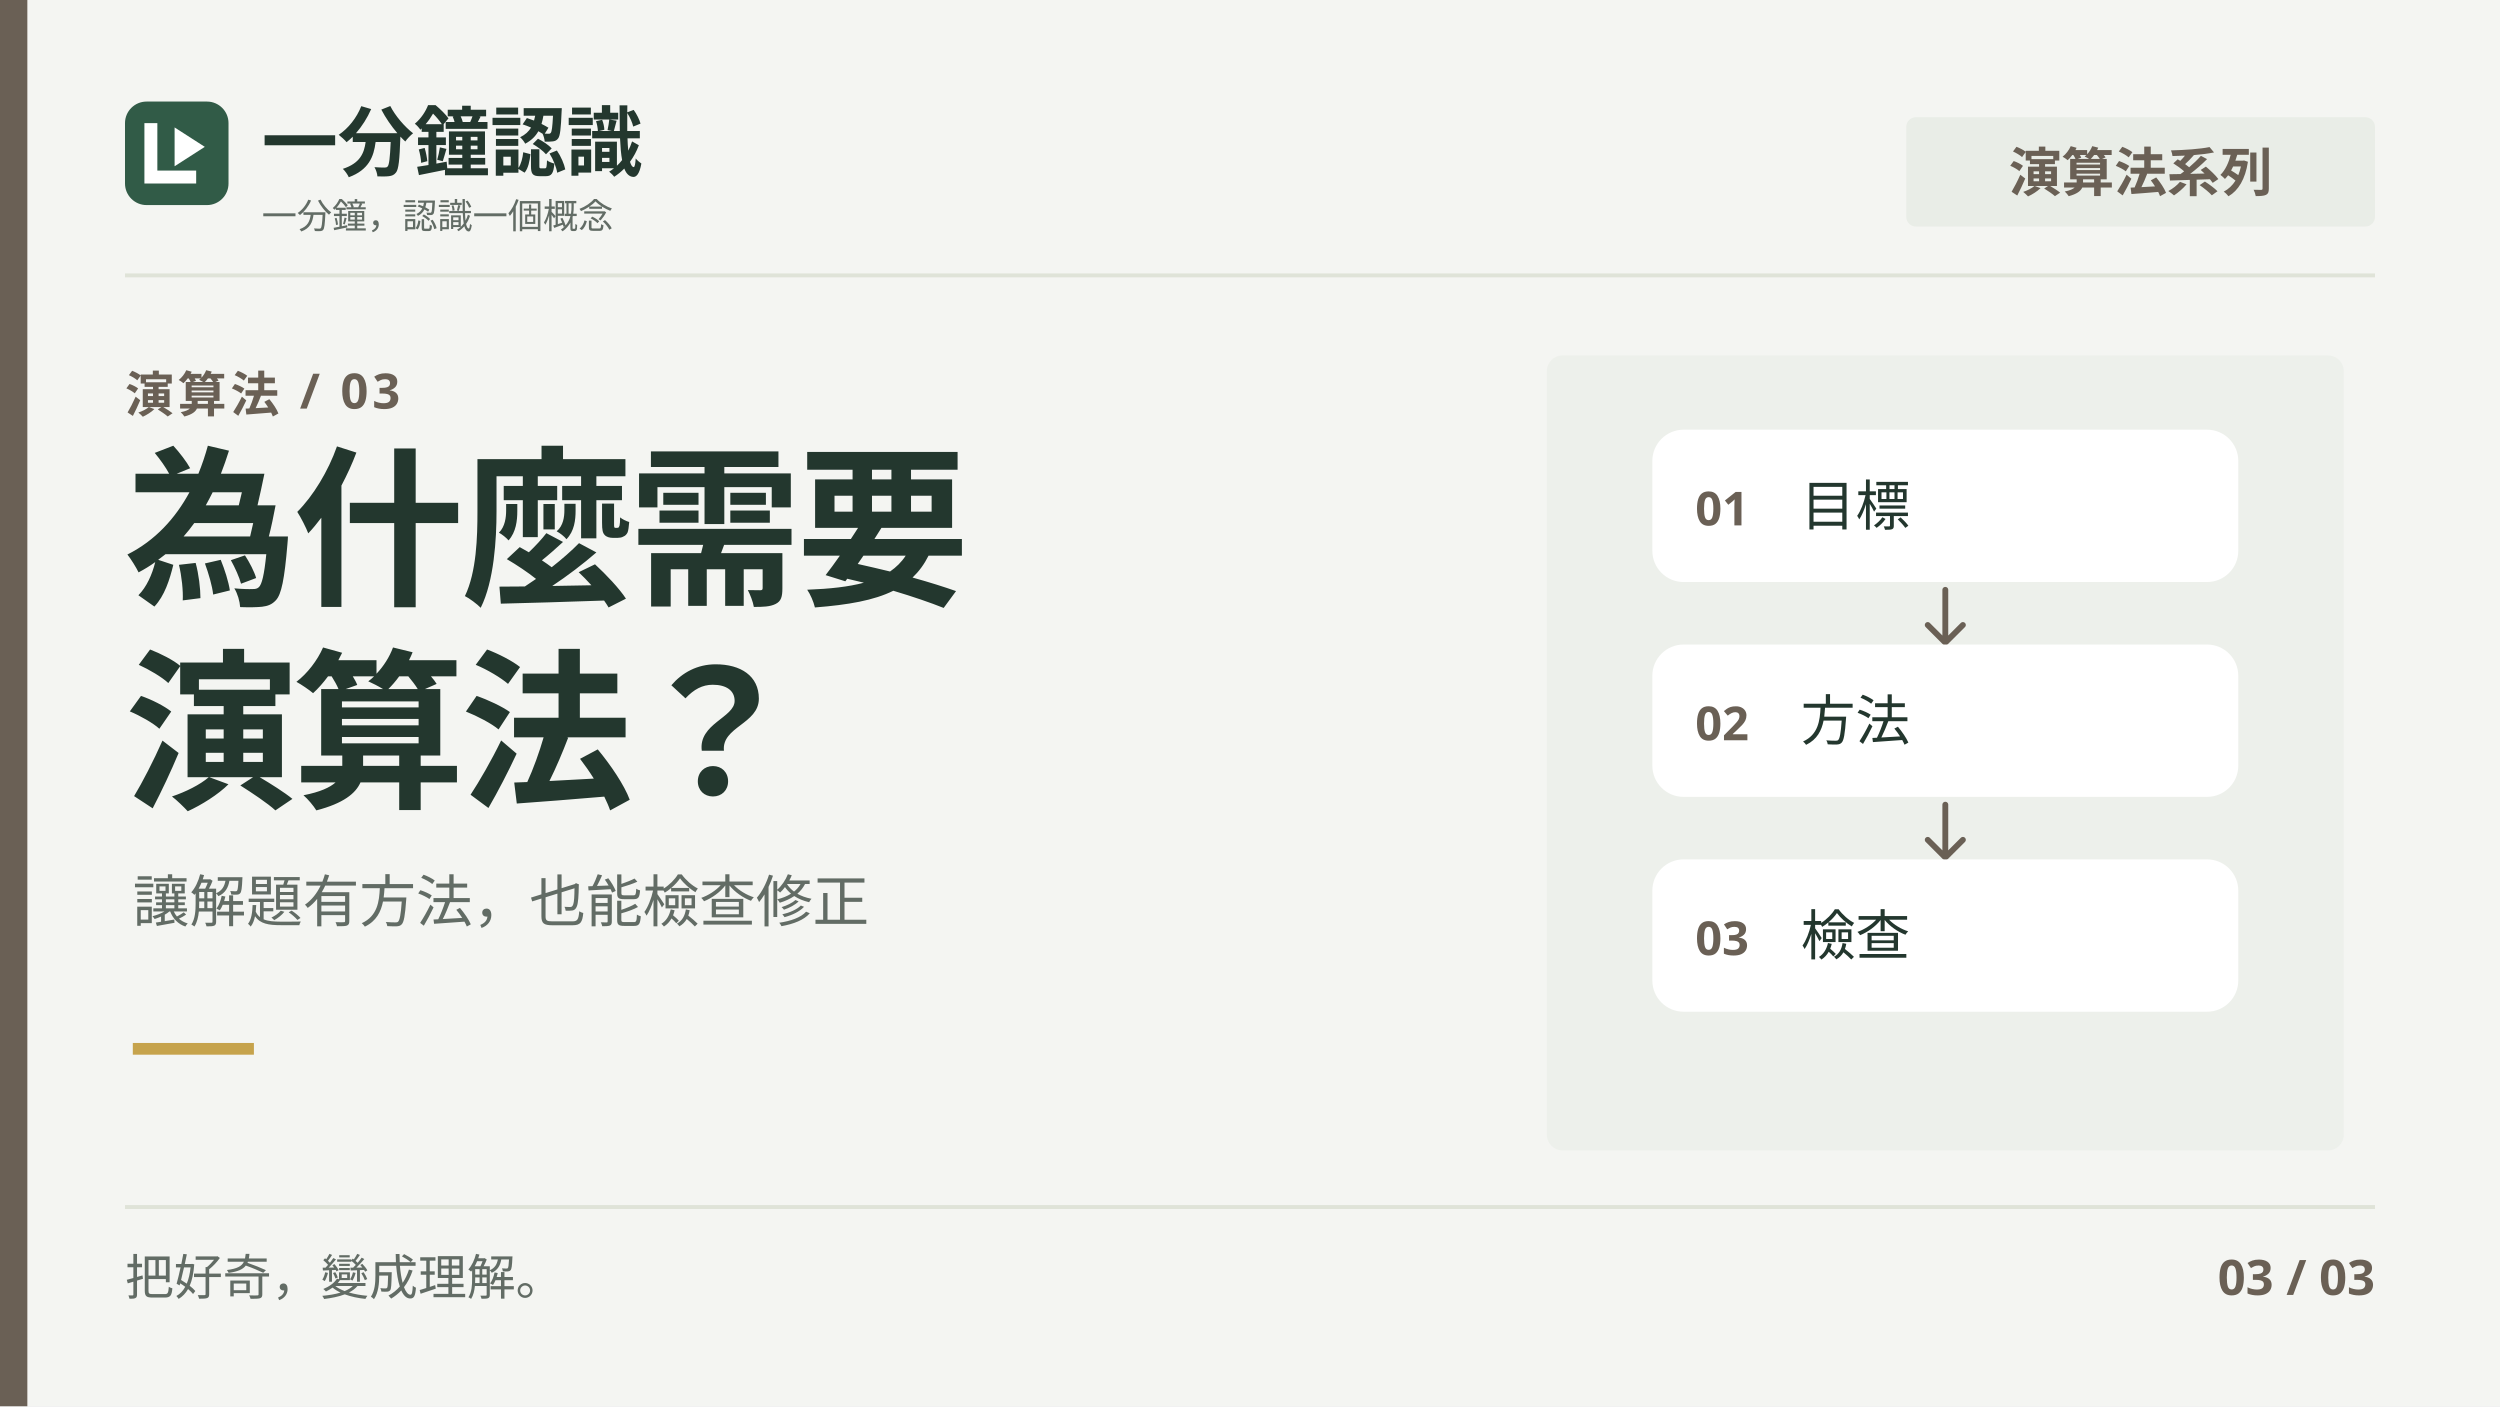
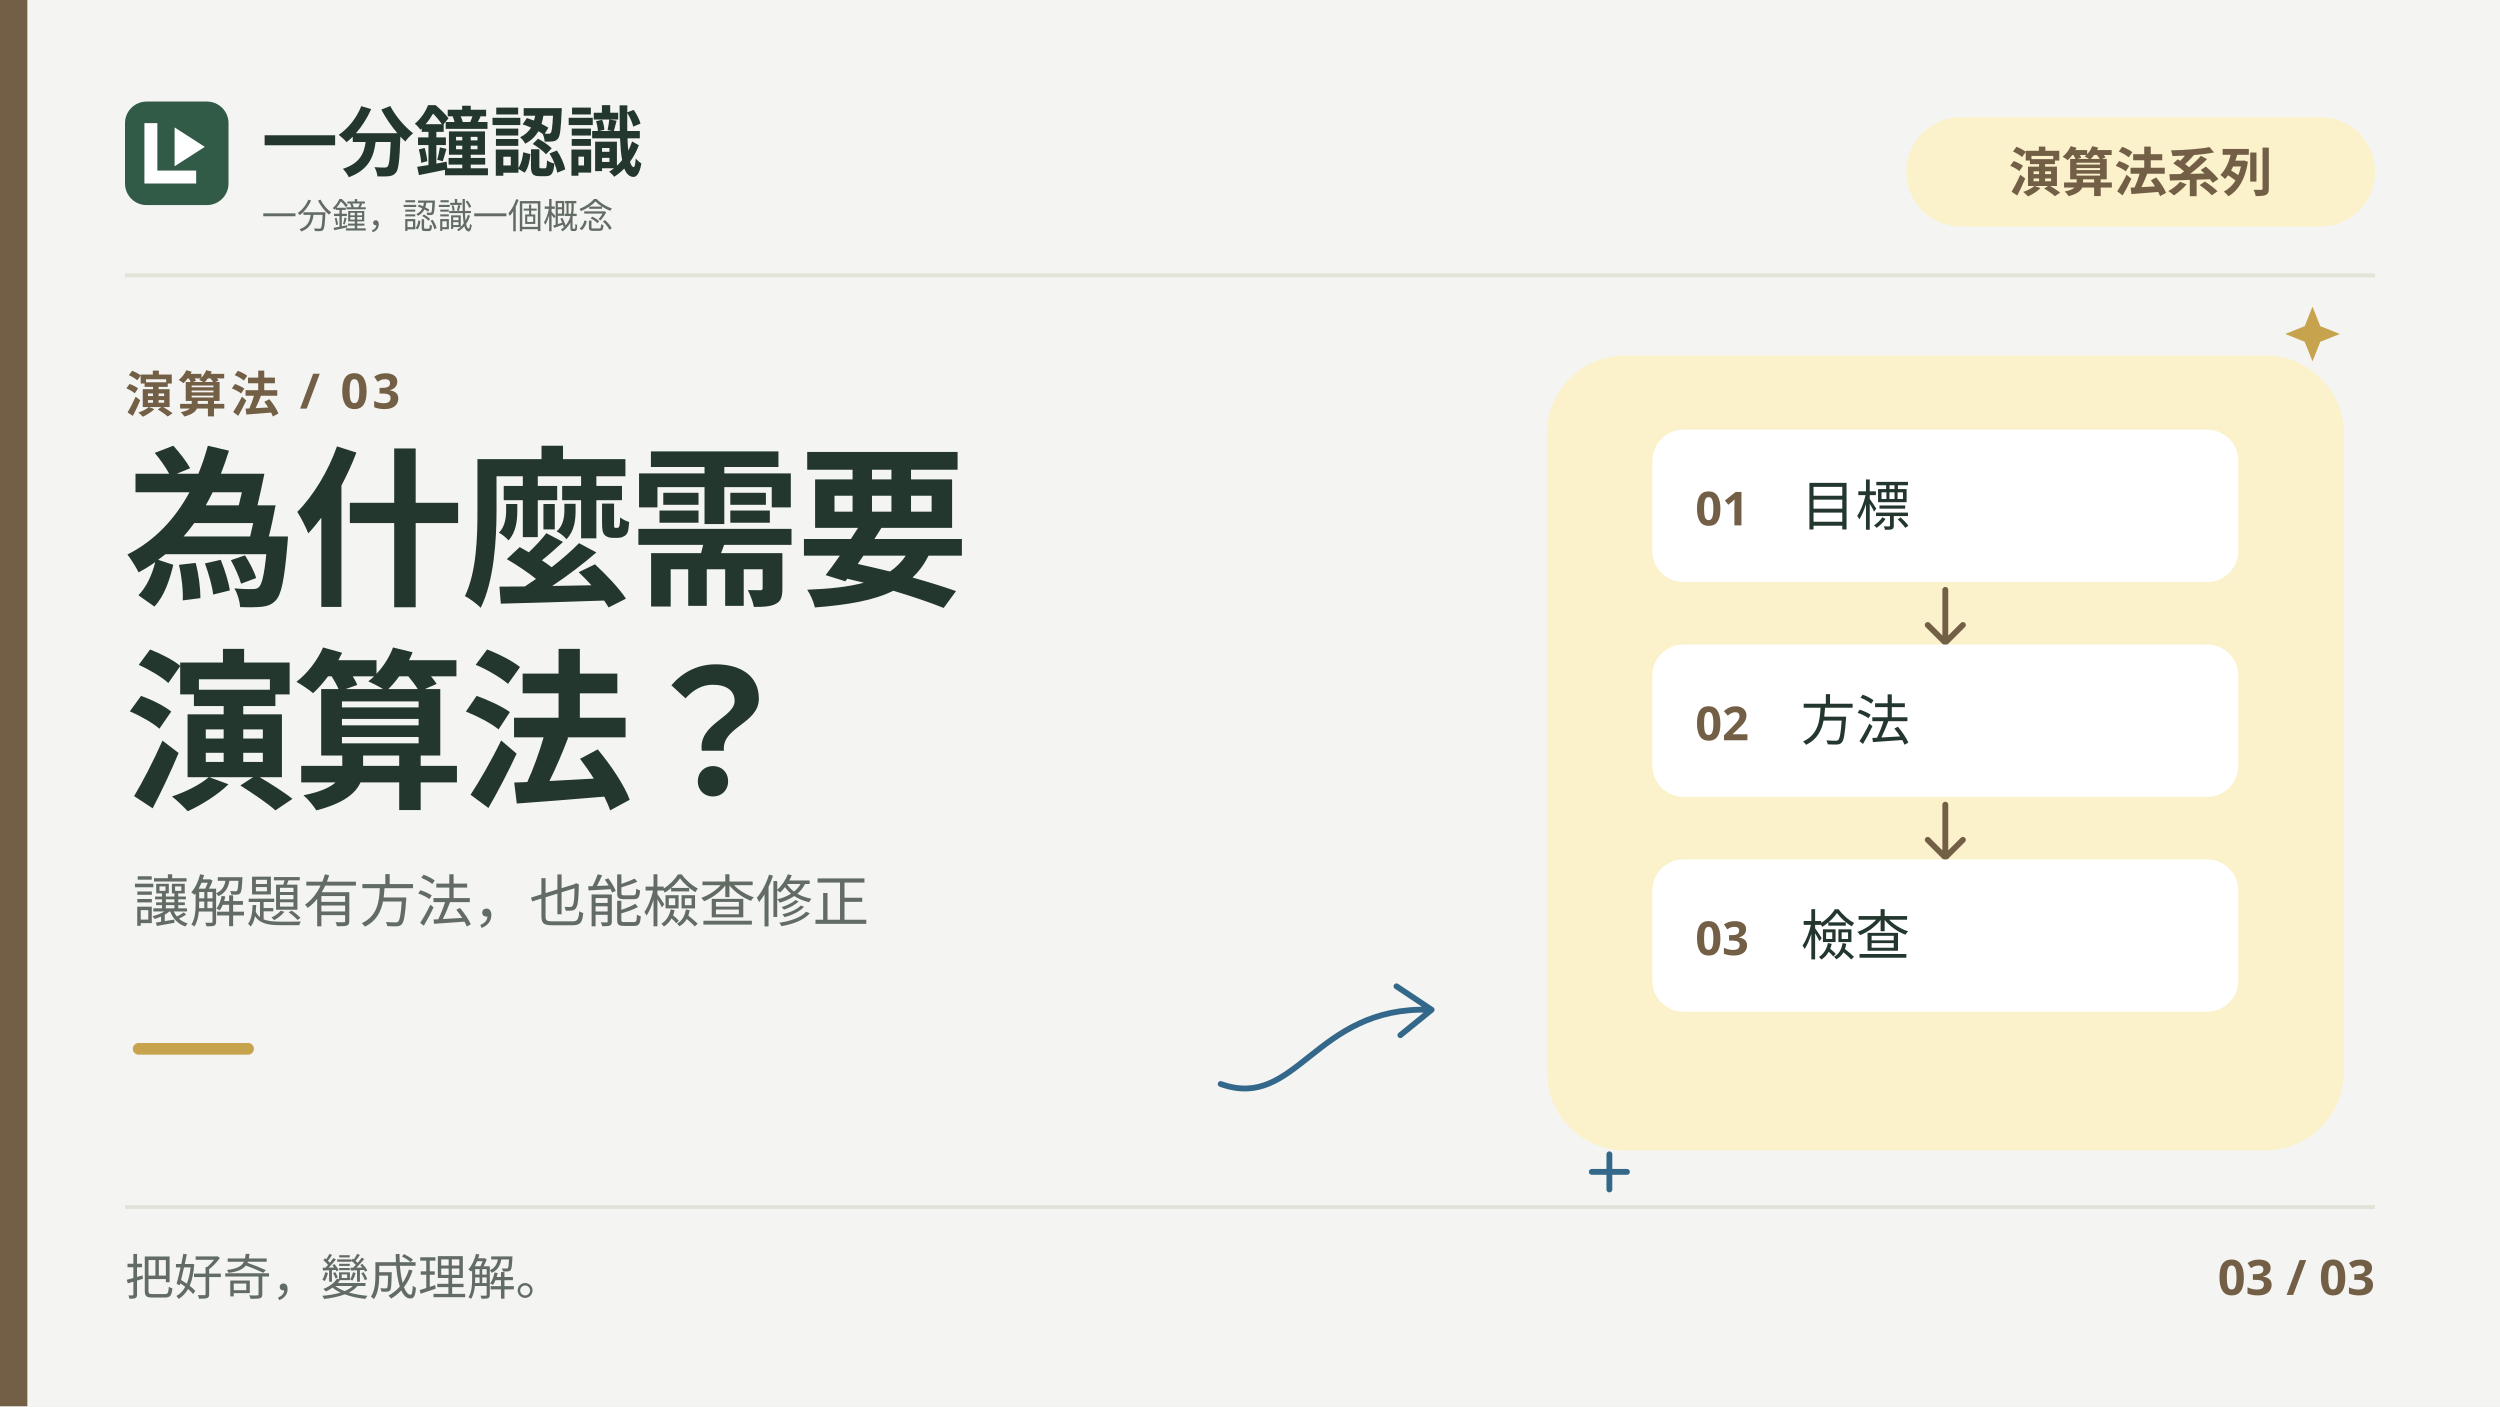
<svg xmlns="http://www.w3.org/2000/svg" width="1280" height="720" viewBox="0 0 1280 720" role="img" aria-labelledby="title desc">
  <g font-family="Microsoft JhengHei, PingFang TC, Noto Sans TC, sans-serif">
    <rect x="0" y="0" width="1280" height="720" rx="0" fill="#f4f5f2" />
-     <rect x="0" y="0" width="14" height="720" rx="0" fill="#6a6055" />
+     <rect x="0" y="0" width="14" height="720" rx="0" fill="#735e46" />
    <path d="M64 141h1152M64 618h1152" stroke="#dfe3d8" stroke-width="2" />
    <svg x="64" y="52" width="53" height="53" viewBox="0 0 48 48">
      <rect width="48" height="48" rx="10" fill="#315b47" />
      <path d="M15 10v22h18v6H9V10z" fill="#ffffff" />
      <path d="m23 12 14 9-14 9z" fill="#ffffff" />
    </svg>
    <text x="134" y="87" font-size="39" fill="#23372e" font-weight="800">一分鐘認識</text>
    <text x="134" y="117" font-size="18" fill="#626c65">一分鐘，認識一個概念</text>
-     <rect x="976" y="60" width="240" height="56" rx="5" fill="#e9ede7" />
-     <text x="1096" y="98" font-size="27" fill="#6a6055" text-anchor="middle" font-weight="700">演算法系列</text>
-     <rect x="792" y="182" width="408" height="407" rx="8" fill="#edf0eb" />
-     <text x="64" y="211" font-size="25" fill="#6a6055" font-weight="700" letter-spacing="2">演算法 / 03</text>
+     <rect x="976" y="60" width="240" height="56" rx="28" fill="#fbf1cb" />
+     <text x="1096" y="98" font-size="27" fill="#735e46" text-anchor="middle" font-weight="700">演算法系列</text>
+     <rect x="792" y="182" width="408" height="407" rx="40" fill="#fbf1cb" />
+     <text x="64" y="211" font-size="25" fill="#735e46" font-weight="700" letter-spacing="2">演算法 / 03</text>
    <text x="64" y="303" font-size="88" fill="#23372e" font-weight="800" letter-spacing="-2">為什麼需要</text>
    <text x="64" y="407" font-size="88" fill="#23372e" font-weight="800" letter-spacing="-2">演算法？</text>
    <text x="68" y="472" font-size="29" fill="#626c65">讓解題有方法，也能檢查修正</text>
-     <rect x="68" y="534" width="62" height="6" rx="0" fill="#c6a34c" />
+     <rect x="68" y="534" width="62" height="6" rx="3" fill="#c6a34c" />
+     <path d="M625 555c39 14 48-40 107-38m-17-12 18 12-16 13" fill="none" stroke="#34688b" stroke-width="3" stroke-linecap="round" stroke-linejoin="round" />
+     <path d="m1184 157 4 10 10 4-10 4-4 10-4-10-10-4 10-4Z" fill="#c6a34c" />
+     <path d="M824 591v18m-9-9h18" fill="none" stroke="#34688b" stroke-width="3" stroke-linecap="round" />
    <rect x="846" y="220" width="300" height="78" rx="16" fill="#ffffff" />
-     <text x="868" y="269" font-size="24" fill="#6a6055" font-weight="700">01</text>
+     <text x="868" y="269" font-size="24" fill="#735e46" font-weight="700">01</text>
    <text x="922" y="269" font-size="28" fill="#23372e">目標</text>
-     <path d="M996 302v27m-9-9 9 9 9-9" fill="none" stroke="#6a6055" stroke-width="3" stroke-linecap="round" stroke-linejoin="round" />
+     <path d="M996 302v27m-9-9 9 9 9-9" fill="none" stroke="#735e46" stroke-width="3" stroke-linecap="round" stroke-linejoin="round" />
    <rect x="846" y="330" width="300" height="78" rx="16" fill="#ffffff" />
-     <text x="868" y="379" font-size="24" fill="#6a6055" font-weight="700">02</text>
+     <text x="868" y="379" font-size="24" fill="#735e46" font-weight="700">02</text>
    <text x="922" y="379" font-size="28" fill="#23372e">方法</text>
-     <path d="M996 412v27m-9-9 9 9 9-9" fill="none" stroke="#6a6055" stroke-width="3" stroke-linecap="round" stroke-linejoin="round" />
+     <path d="M996 412v27m-9-9 9 9 9-9" fill="none" stroke="#735e46" stroke-width="3" stroke-linecap="round" stroke-linejoin="round" />
    <rect x="846" y="440" width="300" height="78" rx="16" fill="#ffffff" />
-     <text x="868" y="489" font-size="24" fill="#6a6055" font-weight="700">03</text>
+     <text x="868" y="489" font-size="24" fill="#735e46" font-weight="700">03</text>
    <text x="922" y="489" font-size="28" fill="#23372e">檢查</text>
    <text x="64" y="663" font-size="25" fill="#626c65">把好奇，變成理解。</text>
-     <text x="1216" y="663" font-size="25" fill="#6a6055" text-anchor="end" font-weight="700">03 / 03</text>
+     <text x="1216" y="663" font-size="25" fill="#735e46" text-anchor="end" font-weight="700">03 / 03</text>
  </g>
</svg>
